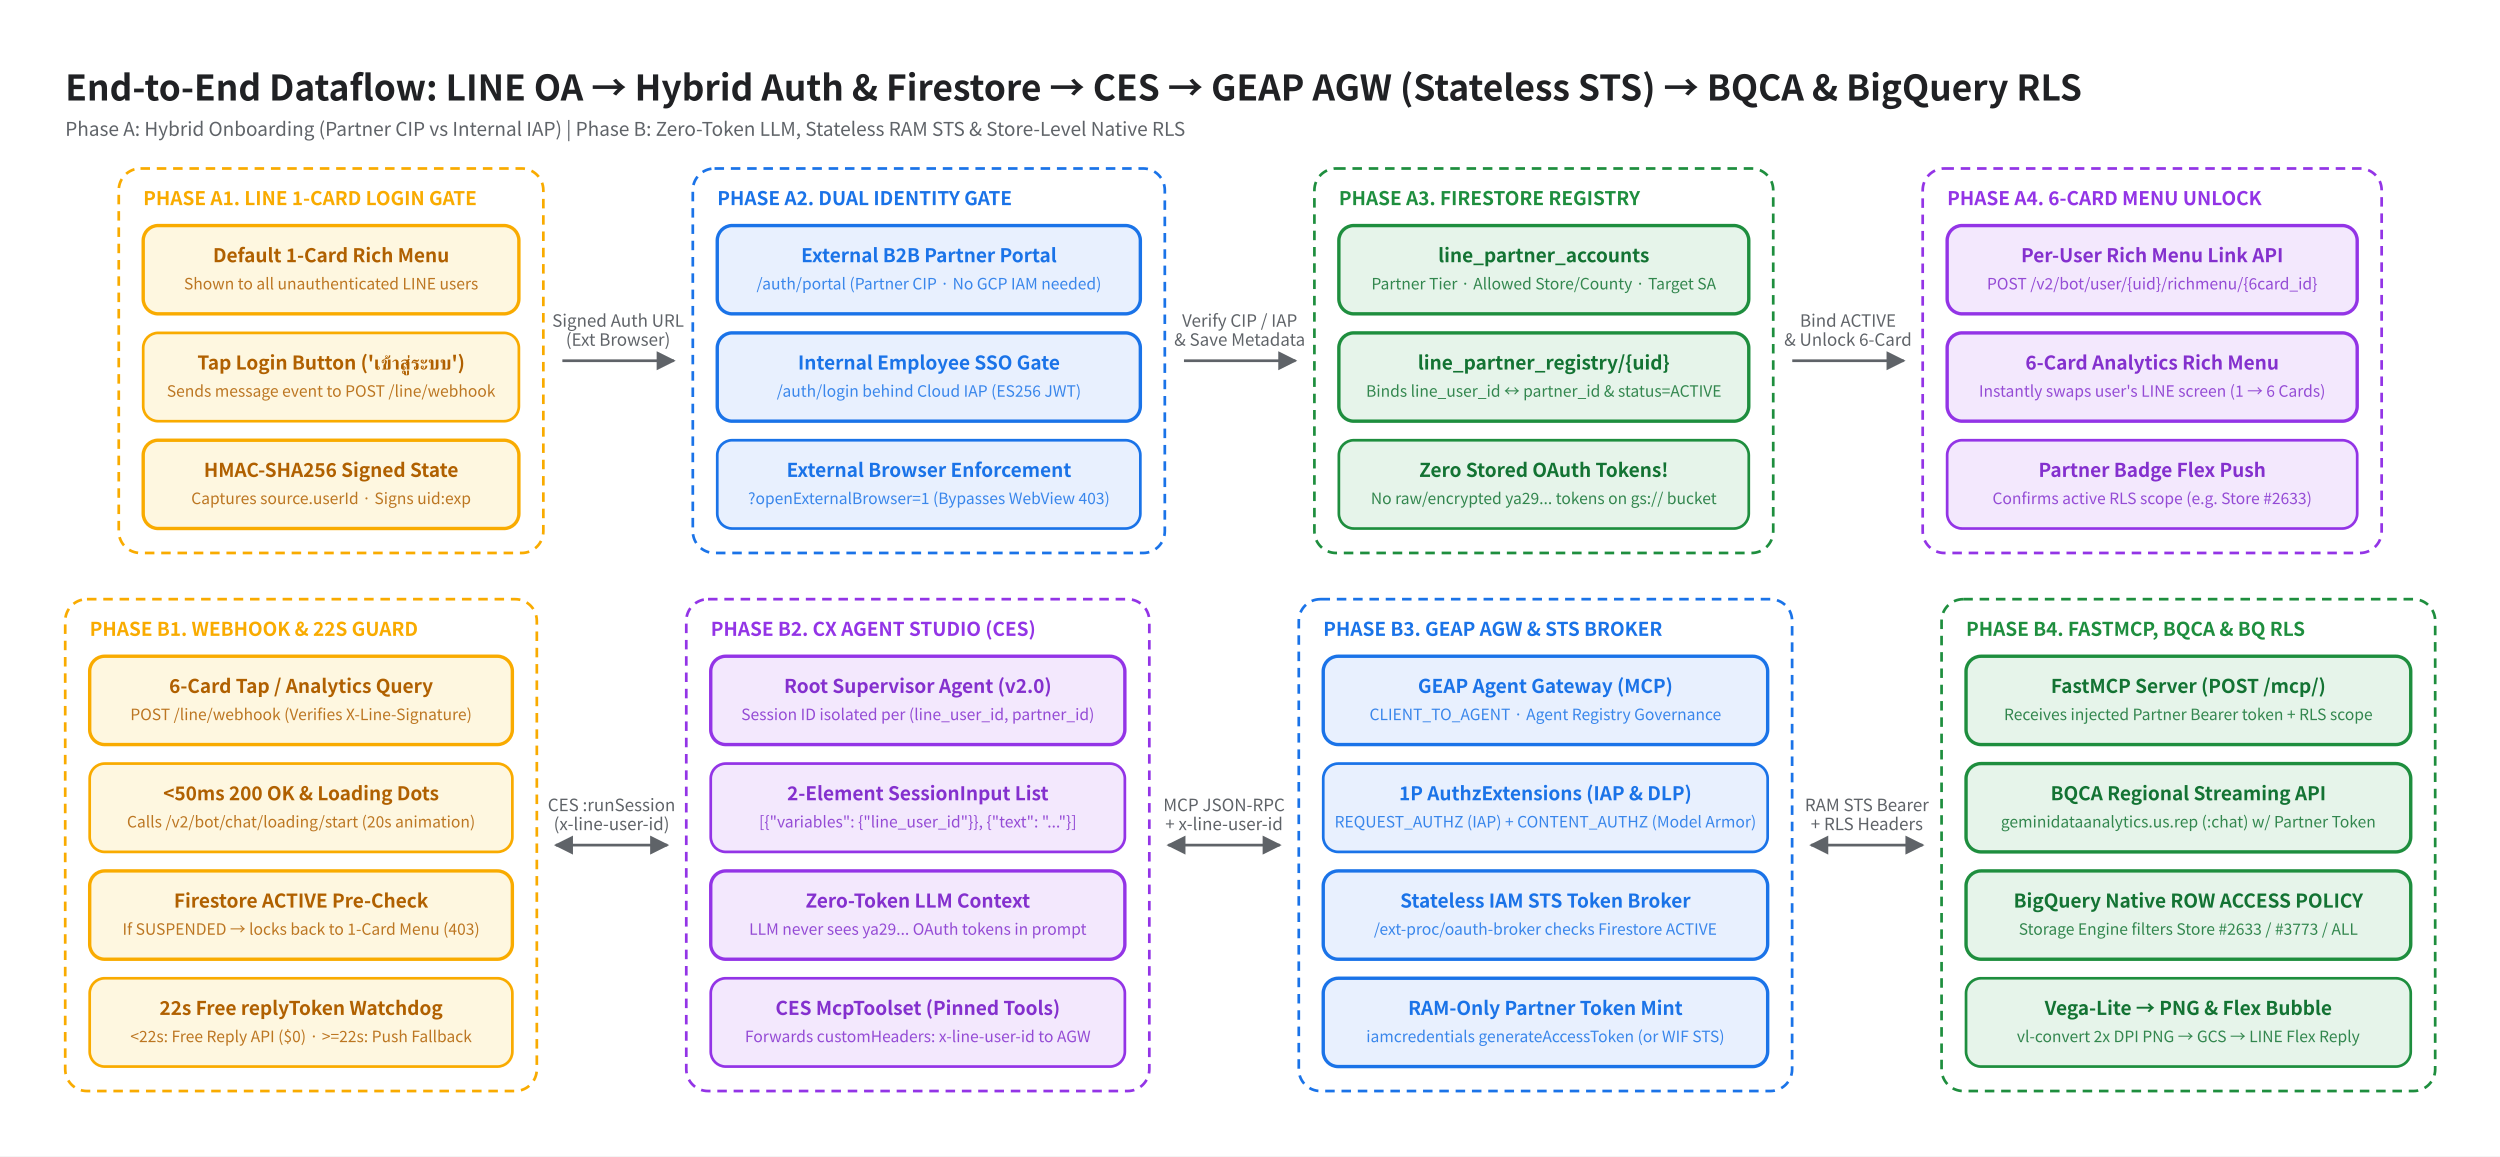
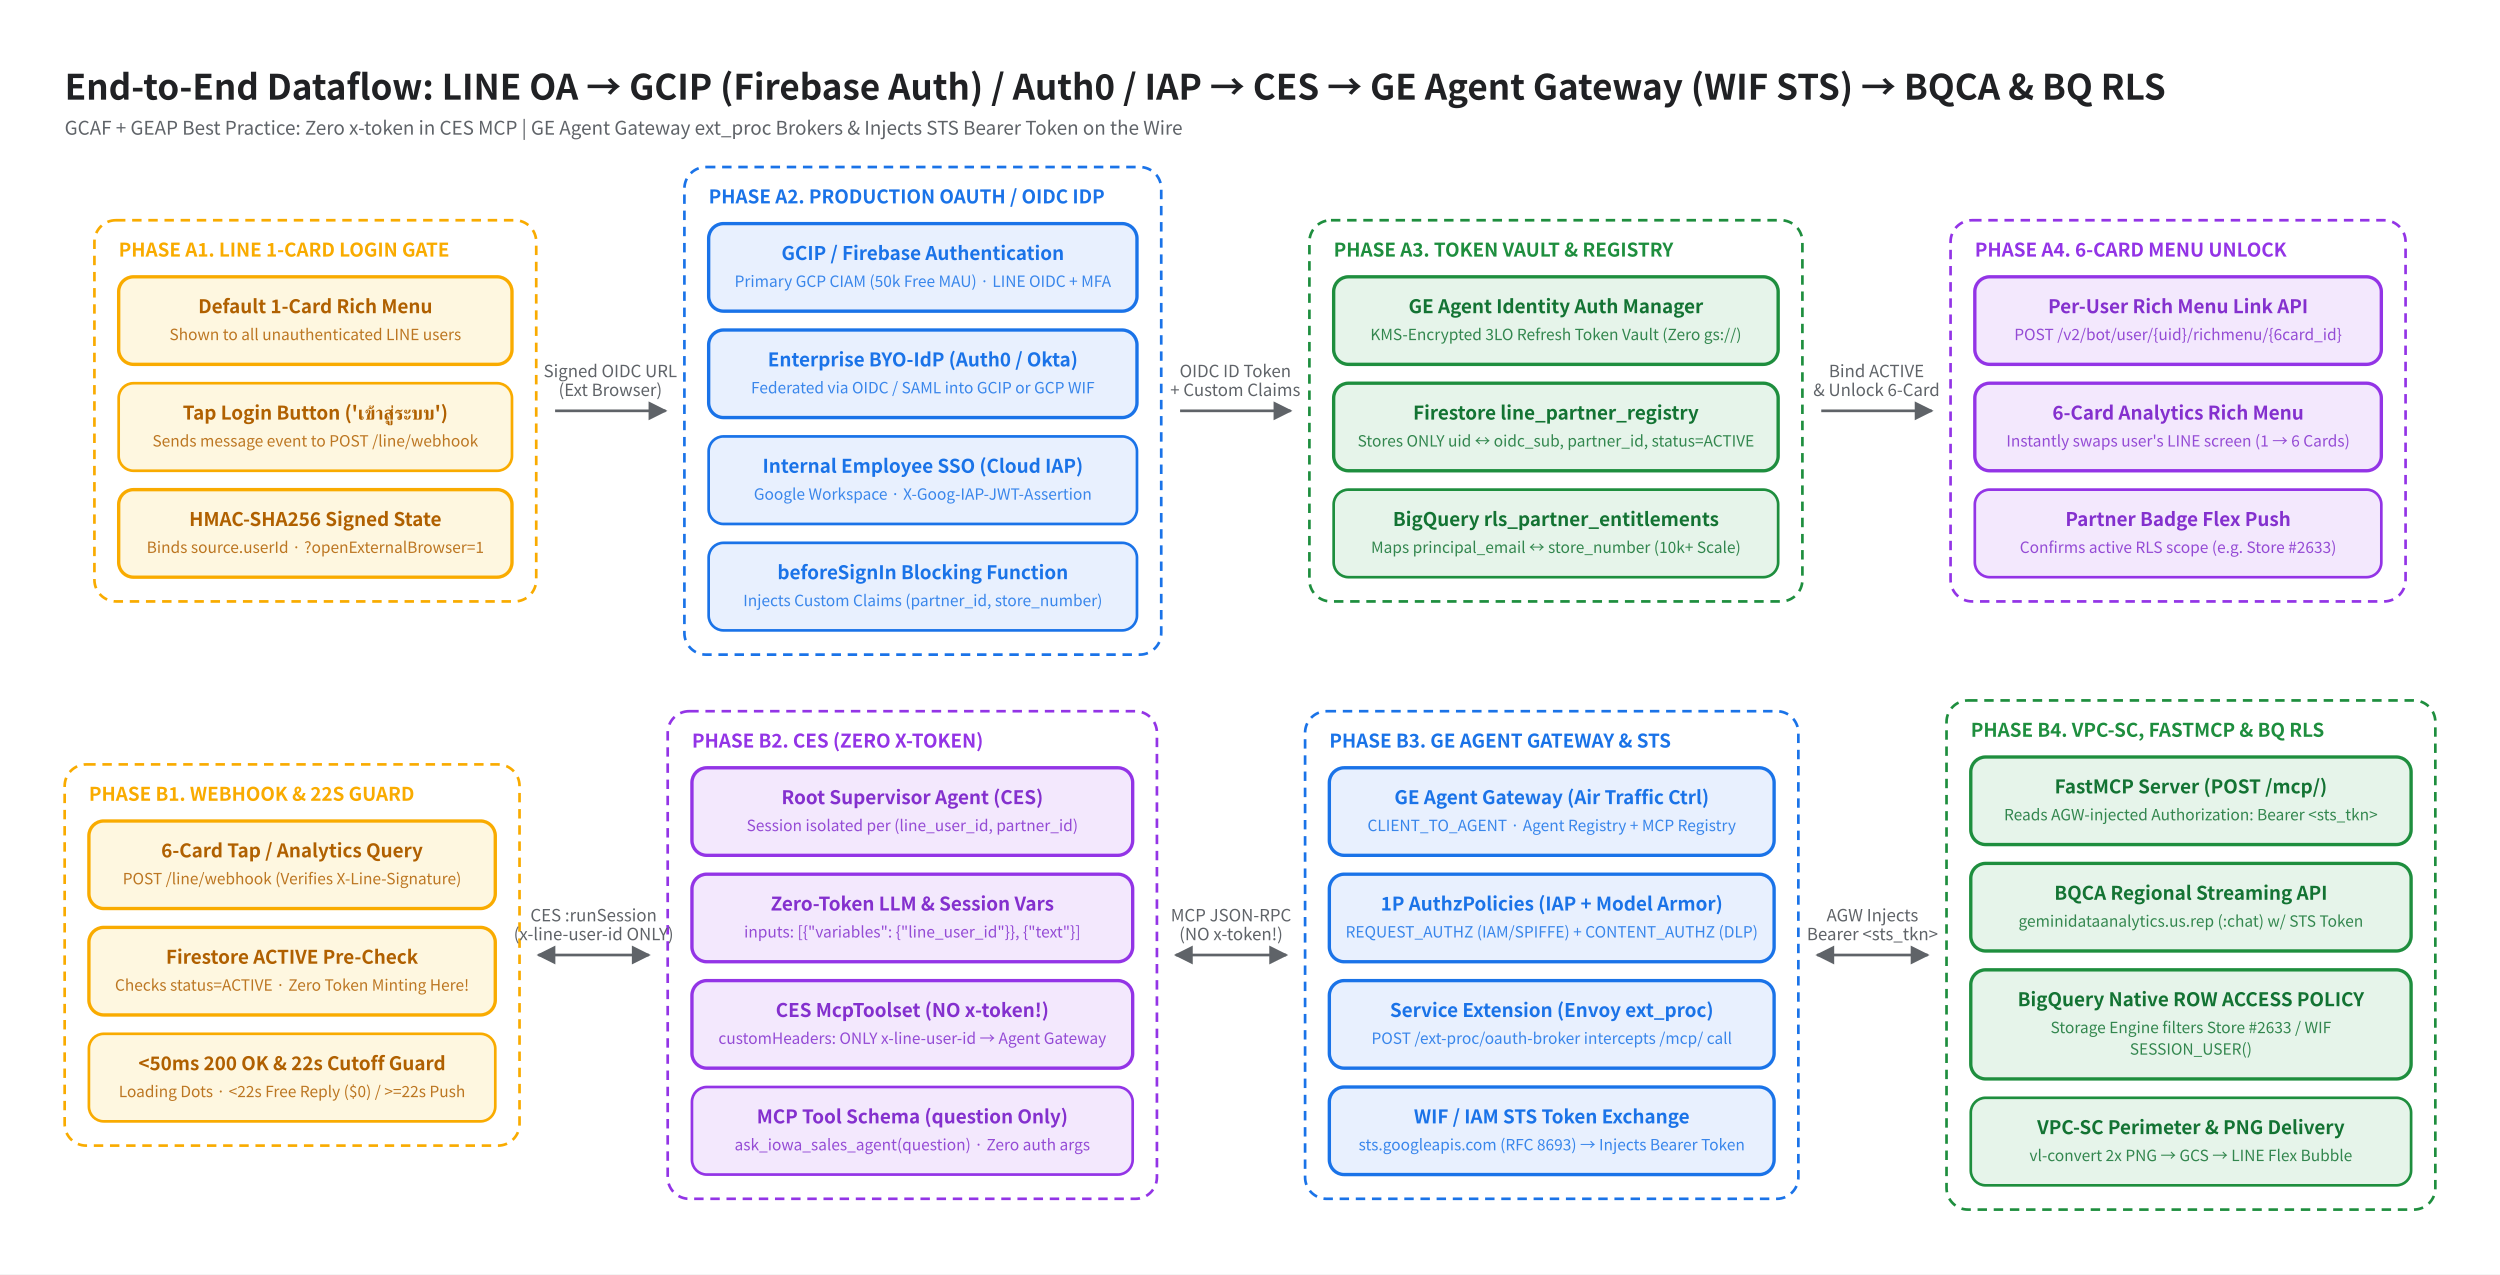
- <svg xmlns="http://www.w3.org/2000/svg" width="1840" height="851" viewBox="0 0 1840 851" font-family="'Noto Sans CJK JP','Noto Sans JP','Roboto','Arial',sans-serif">
+ <svg xmlns="http://www.w3.org/2000/svg" width="1856" height="946" viewBox="0 0 1856 946" font-family="'Noto Sans CJK JP','Noto Sans JP','Roboto','Arial',sans-serif">
  <defs>
    <marker id="ah" viewBox="0 0 10 10" refX="9" refY="5" markerWidth="7" markerHeight="7" orient="auto-start-reverse">
      <path d="M0,0 L10,5 L0,10 z" fill="#5F6368" />
    </marker>
  </defs>
-   <rect width="1840" height="851" fill="#FFFFFF" />
-   <text x="48" y="74" font-size="26" font-weight="700" fill="#202124">End-to-End Dataflow: LINE OA → Hybrid Auth &amp; Firestore → CES → GEAP AGW (Stateless STS) → BQCA &amp; BigQuery RLS</text>
-   <text x="48" y="100" font-size="14" fill="#5F6368">Phase A: Hybrid Onboarding (Partner CIP vs Internal IAP)  |  Phase B: Zero-Token LLM, Stateless RAM STS &amp; Store-Level Native RLS</text>
-   <rect x="87.4" y="124.0" width="312.5" height="283.0" rx="16" fill="none" stroke="#F9AB00" stroke-width="2" stroke-dasharray="7 5" />
-   <text x="105.4" y="151.0" font-size="14" font-weight="700" fill="#F9AB00">PHASE A1. LINE 1-CARD LOGIN GATE</text>
-   <rect x="105.4" y="166.0" width="276.5" height="65.0" rx="11" fill="#FEF7E0" stroke="#F9AB00" stroke-width="2.5" />
-   <text x="243.7" y="193.0" font-size="14" font-weight="700" fill="#B06000" text-anchor="middle">Default 1-Card Rich Menu</text>
-   <text x="243.7" y="213.0" font-size="11.5" fill="#B06000" fill-opacity="0.85" text-anchor="middle">Shown to all unauthenticated LINE users</text>
-   <rect x="105.4" y="245.0" width="276.5" height="65.0" rx="11" fill="#FEF7E0" stroke="#F9AB00" stroke-width="2" />
-   <text x="243.7" y="272.0" font-size="14" font-weight="700" fill="#B06000" text-anchor="middle">Tap Login Button ('เข้าสู่ระบบ')</text>
-   <text x="243.7" y="292.0" font-size="11.5" fill="#B06000" fill-opacity="0.85" text-anchor="middle">Sends message event to POST /line/webhook</text>
-   <rect x="105.4" y="324.0" width="276.5" height="65.0" rx="11" fill="#FEF7E0" stroke="#F9AB00" stroke-width="2.5" />
-   <text x="243.7" y="351.0" font-size="14" font-weight="700" fill="#B06000" text-anchor="middle">HMAC-SHA256 Signed State</text>
-   <text x="243.7" y="371.0" font-size="11.5" fill="#B06000" fill-opacity="0.85" text-anchor="middle">Captures source.userId · Signs uid:exp</text>
-   <rect x="509.9" y="124.0" width="347.4" height="283.0" rx="16" fill="none" stroke="#1A73E8" stroke-width="2" stroke-dasharray="7 5" />
-   <text x="527.9" y="151.0" font-size="14" font-weight="700" fill="#1A73E8">PHASE A2. DUAL IDENTITY GATE</text>
-   <rect x="527.9" y="166.0" width="311.4" height="65.0" rx="11" fill="#E8F0FE" stroke="#1A73E8" stroke-width="2.5" />
-   <text x="683.7" y="193.0" font-size="14" font-weight="700" fill="#1A73E8" text-anchor="middle">External B2B Partner Portal</text>
-   <text x="683.7" y="213.0" font-size="11.5" fill="#1A73E8" fill-opacity="0.85" text-anchor="middle">/auth/portal (Partner CIP · No GCP IAM needed)</text>
-   <rect x="527.9" y="245.0" width="311.4" height="65.0" rx="11" fill="#E8F0FE" stroke="#1A73E8" stroke-width="2.5" />
-   <text x="683.7" y="272.0" font-size="14" font-weight="700" fill="#1A73E8" text-anchor="middle">Internal Employee SSO Gate</text>
-   <text x="683.7" y="292.0" font-size="11.5" fill="#1A73E8" fill-opacity="0.85" text-anchor="middle">/auth/login behind Cloud IAP (ES256 JWT)</text>
-   <rect x="527.9" y="324.0" width="311.4" height="65.0" rx="11" fill="#E8F0FE" stroke="#1A73E8" stroke-width="2" />
-   <text x="683.7" y="351.0" font-size="14" font-weight="700" fill="#1A73E8" text-anchor="middle">External Browser Enforcement</text>
-   <text x="683.7" y="371.0" font-size="11.5" fill="#1A73E8" fill-opacity="0.85" text-anchor="middle">?openExternalBrowser=1 (Bypasses WebView 403)</text>
-   <rect x="967.4" y="124.0" width="337.7" height="283.0" rx="16" fill="none" stroke="#1E8E3E" stroke-width="2" stroke-dasharray="7 5" />
-   <text x="985.4" y="151.0" font-size="14" font-weight="700" fill="#1E8E3E">PHASE A3. FIRESTORE REGISTRY</text>
-   <rect x="985.4" y="166.0" width="301.7" height="65.0" rx="11" fill="#E6F4EA" stroke="#1E8E3E" stroke-width="2.5" />
-   <text x="1136.2" y="193.0" font-size="14" font-weight="700" fill="#137333" text-anchor="middle">line_partner_accounts</text>
-   <text x="1136.2" y="213.0" font-size="11.5" fill="#137333" fill-opacity="0.85" text-anchor="middle">Partner Tier · Allowed Store/County · Target SA</text>
-   <rect x="985.4" y="245.0" width="301.7" height="65.0" rx="11" fill="#E6F4EA" stroke="#1E8E3E" stroke-width="2.5" />
-   <text x="1136.2" y="272.0" font-size="14" font-weight="700" fill="#137333" text-anchor="middle">line_partner_registry/{uid}</text>
-   <text x="1136.2" y="292.0" font-size="11.5" fill="#137333" fill-opacity="0.85" text-anchor="middle">Binds line_user_id ↔ partner_id &amp; status=ACTIVE</text>
-   <rect x="985.4" y="324.0" width="301.7" height="65.0" rx="11" fill="#E6F4EA" stroke="#1E8E3E" stroke-width="2" />
-   <text x="1136.2" y="351.0" font-size="14" font-weight="700" fill="#137333" text-anchor="middle">Zero Stored OAuth Tokens!</text>
-   <text x="1136.2" y="371.0" font-size="11.5" fill="#137333" fill-opacity="0.85" text-anchor="middle">No raw/encrypted ya29... tokens on gs:// bucket</text>
-   <rect x="1415.1" y="124.0" width="337.8" height="283.0" rx="16" fill="none" stroke="#9334E6" stroke-width="2" stroke-dasharray="7 5" />
-   <text x="1433.1" y="151.0" font-size="14" font-weight="700" fill="#9334E6">PHASE A4. 6-CARD MENU UNLOCK</text>
-   <rect x="1433.1" y="166.0" width="301.8" height="65.0" rx="11" fill="#F3E8FD" stroke="#9334E6" stroke-width="2.5" />
-   <text x="1584.0" y="193.0" font-size="14" font-weight="700" fill="#8430CE" text-anchor="middle">Per-User Rich Menu Link API</text>
-   <text x="1584.0" y="213.0" font-size="11.5" fill="#8430CE" fill-opacity="0.85" text-anchor="middle">POST /v2/bot/user/{uid}/richmenu/{6card_id}</text>
-   <rect x="1433.1" y="245.0" width="301.8" height="65.0" rx="11" fill="#F3E8FD" stroke="#9334E6" stroke-width="2.5" />
-   <text x="1584.0" y="272.0" font-size="14" font-weight="700" fill="#8430CE" text-anchor="middle">6-Card Analytics Rich Menu</text>
-   <text x="1584.0" y="292.0" font-size="11.5" fill="#8430CE" fill-opacity="0.85" text-anchor="middle">Instantly swaps user's LINE screen (1 → 6 Cards)</text>
-   <rect x="1433.1" y="324.0" width="301.8" height="65.0" rx="11" fill="#F3E8FD" stroke="#9334E6" stroke-width="2" />
-   <text x="1584.0" y="351.0" font-size="14" font-weight="700" fill="#8430CE" text-anchor="middle">Partner Badge Flex Push</text>
-   <text x="1584.0" y="371.0" font-size="11.5" fill="#8430CE" fill-opacity="0.85" text-anchor="middle">Confirms active RLS scope (e.g. Store #2633)</text>
-   <line x1="413.9" y1="265.5" x2="495.9" y2="265.5" stroke="#5F6368" stroke-width="2" marker-end="url(#ah)" />
-   <text x="454.9" y="240.5" font-size="12.5" fill="#5F6368" text-anchor="middle">Signed Auth URL</text>
-   <text x="454.9" y="254.5" font-size="12.5" fill="#5F6368" text-anchor="middle">(Ext Browser)</text>
-   <line x1="871.4" y1="265.5" x2="953.4" y2="265.5" stroke="#5F6368" stroke-width="2" marker-end="url(#ah)" />
-   <text x="912.4" y="240.5" font-size="12.5" fill="#5F6368" text-anchor="middle">Verify CIP / IAP</text>
-   <text x="912.4" y="254.5" font-size="12.5" fill="#5F6368" text-anchor="middle">&amp; Save Metadata</text>
-   <line x1="1319.1" y1="265.5" x2="1401.1" y2="265.5" stroke="#5F6368" stroke-width="2" marker-end="url(#ah)" />
-   <text x="1360.1" y="240.5" font-size="12.5" fill="#5F6368" text-anchor="middle">Bind ACTIVE</text>
-   <text x="1360.1" y="254.5" font-size="12.5" fill="#5F6368" text-anchor="middle">&amp; Unlock 6-Card</text>
-   <rect x="48.0" y="441.0" width="347.1" height="362.0" rx="16" fill="none" stroke="#F9AB00" stroke-width="2" stroke-dasharray="7 5" />
-   <text x="66.0" y="468.0" font-size="14" font-weight="700" fill="#F9AB00">PHASE B1. WEBHOOK &amp; 22S GUARD</text>
-   <rect x="66.0" y="483.0" width="311.1" height="65.0" rx="11" fill="#FEF7E0" stroke="#F9AB00" stroke-width="2.5" />
-   <text x="221.6" y="510.0" font-size="14" font-weight="700" fill="#B06000" text-anchor="middle">6-Card Tap / Analytics Query</text>
-   <text x="221.6" y="530.0" font-size="11.5" fill="#B06000" fill-opacity="0.85" text-anchor="middle">POST /line/webhook (Verifies X-Line-Signature)</text>
-   <rect x="66.0" y="562.0" width="311.1" height="65.0" rx="11" fill="#FEF7E0" stroke="#F9AB00" stroke-width="2" />
-   <text x="221.6" y="589.0" font-size="14" font-weight="700" fill="#B06000" text-anchor="middle">&lt;50ms 200 OK &amp; Loading Dots</text>
-   <text x="221.6" y="609.0" font-size="11.5" fill="#B06000" fill-opacity="0.85" text-anchor="middle">Calls /v2/bot/chat/loading/start (20s animation)</text>
-   <rect x="66.0" y="641.0" width="311.1" height="65.0" rx="11" fill="#FEF7E0" stroke="#F9AB00" stroke-width="2.5" />
-   <text x="221.6" y="668.0" font-size="14" font-weight="700" fill="#B06000" text-anchor="middle">Firestore ACTIVE Pre-Check</text>
-   <text x="221.6" y="688.0" font-size="11.5" fill="#B06000" fill-opacity="0.85" text-anchor="middle">If SUSPENDED → locks back to 1-Card Menu (403)</text>
-   <rect x="66.0" y="720.0" width="311.1" height="65.0" rx="11" fill="#FEF7E0" stroke="#F9AB00" stroke-width="2" />
-   <text x="221.6" y="747.0" font-size="14" font-weight="700" fill="#B06000" text-anchor="middle">22s Free replyToken Watchdog</text>
-   <text x="221.6" y="767.0" font-size="11.5" fill="#B06000" fill-opacity="0.85" text-anchor="middle">&lt;22s: Free Reply API ($0) · &gt;=22s: Push Fallback</text>
-   <rect x="505.1" y="441.0" width="340.8" height="362.0" rx="16" fill="none" stroke="#9334E6" stroke-width="2" stroke-dasharray="7 5" />
-   <text x="523.1" y="468.0" font-size="14" font-weight="700" fill="#9334E6">PHASE B2. CX AGENT STUDIO (CES)</text>
-   <rect x="523.1" y="483.0" width="304.8" height="65.0" rx="11" fill="#F3E8FD" stroke="#9334E6" stroke-width="2.5" />
-   <text x="675.5" y="510.0" font-size="14" font-weight="700" fill="#8430CE" text-anchor="middle">Root Supervisor Agent (v2.0)</text>
-   <text x="675.5" y="530.0" font-size="11.5" fill="#8430CE" fill-opacity="0.85" text-anchor="middle">Session ID isolated per (line_user_id, partner_id)</text>
-   <rect x="523.1" y="562.0" width="304.8" height="65.0" rx="11" fill="#F3E8FD" stroke="#9334E6" stroke-width="2" />
-   <text x="675.5" y="589.0" font-size="14" font-weight="700" fill="#8430CE" text-anchor="middle">2-Element SessionInput List</text>
-   <text x="675.5" y="609.0" font-size="11.5" fill="#8430CE" fill-opacity="0.85" text-anchor="middle">[{"variables": {"line_user_id"}}, {"text": "..."}]</text>
-   <rect x="523.1" y="641.0" width="304.8" height="65.0" rx="11" fill="#F3E8FD" stroke="#9334E6" stroke-width="2.5" />
-   <text x="675.5" y="668.0" font-size="14" font-weight="700" fill="#8430CE" text-anchor="middle">Zero-Token LLM Context</text>
-   <text x="675.5" y="688.0" font-size="11.5" fill="#8430CE" fill-opacity="0.85" text-anchor="middle">LLM never sees ya29... OAuth tokens in prompt</text>
-   <rect x="523.1" y="720.0" width="304.8" height="65.0" rx="11" fill="#F3E8FD" stroke="#9334E6" stroke-width="2" />
-   <text x="675.5" y="747.0" font-size="14" font-weight="700" fill="#8430CE" text-anchor="middle">CES McpToolset (Pinned Tools)</text>
-   <text x="675.5" y="767.0" font-size="11.5" fill="#8430CE" fill-opacity="0.85" text-anchor="middle">Forwards customHeaders: x-line-user-id to AGW</text>
-   <rect x="955.9" y="441.0" width="363.1" height="362.0" rx="16" fill="none" stroke="#1A73E8" stroke-width="2" stroke-dasharray="7 5" />
-   <text x="973.9" y="468.0" font-size="14" font-weight="700" fill="#1A73E8">PHASE B3. GEAP AGW &amp; STS BROKER</text>
-   <rect x="973.9" y="483.0" width="327.1" height="65.0" rx="11" fill="#E8F0FE" stroke="#1A73E8" stroke-width="2.5" />
-   <text x="1137.4" y="510.0" font-size="14" font-weight="700" fill="#1A73E8" text-anchor="middle">GEAP Agent Gateway (MCP)</text>
-   <text x="1137.4" y="530.0" font-size="11.5" fill="#1A73E8" fill-opacity="0.85" text-anchor="middle">CLIENT_TO_AGENT · Agent Registry Governance</text>
-   <rect x="973.9" y="562.0" width="327.1" height="65.0" rx="11" fill="#E8F0FE" stroke="#1A73E8" stroke-width="2" />
-   <text x="1137.4" y="589.0" font-size="14" font-weight="700" fill="#1A73E8" text-anchor="middle">1P AuthzExtensions (IAP &amp; DLP)</text>
-   <text x="1137.4" y="609.0" font-size="11.5" fill="#1A73E8" fill-opacity="0.85" text-anchor="middle">REQUEST_AUTHZ (IAP) + CONTENT_AUTHZ (Model Armor)</text>
-   <rect x="973.9" y="641.0" width="327.1" height="65.0" rx="11" fill="#E8F0FE" stroke="#1A73E8" stroke-width="2.5" />
-   <text x="1137.4" y="668.0" font-size="14" font-weight="700" fill="#1A73E8" text-anchor="middle">Stateless IAM STS Token Broker</text>
-   <text x="1137.4" y="688.0" font-size="11.5" fill="#1A73E8" fill-opacity="0.85" text-anchor="middle">/ext-proc/oauth-broker checks Firestore ACTIVE</text>
-   <rect x="973.9" y="720.0" width="327.1" height="65.0" rx="11" fill="#E8F0FE" stroke="#1A73E8" stroke-width="2.5" />
-   <text x="1137.4" y="747.0" font-size="14" font-weight="700" fill="#1A73E8" text-anchor="middle">RAM-Only Partner Token Mint</text>
-   <text x="1137.4" y="767.0" font-size="11.5" fill="#1A73E8" fill-opacity="0.85" text-anchor="middle">iamcredentials generateAccessToken (or WIF STS)</text>
-   <rect x="1429.0" y="441.0" width="363.3" height="362.0" rx="16" fill="none" stroke="#1E8E3E" stroke-width="2" stroke-dasharray="7 5" />
-   <text x="1447.0" y="468.0" font-size="14" font-weight="700" fill="#1E8E3E">PHASE B4. FASTMCP, BQCA &amp; BQ RLS</text>
-   <rect x="1447.0" y="483.0" width="327.3" height="65.0" rx="11" fill="#E6F4EA" stroke="#1E8E3E" stroke-width="2.5" />
-   <text x="1610.6" y="510.0" font-size="14" font-weight="700" fill="#137333" text-anchor="middle">FastMCP Server (POST /mcp/)</text>
-   <text x="1610.6" y="530.0" font-size="11.5" fill="#137333" fill-opacity="0.85" text-anchor="middle">Receives injected Partner Bearer token + RLS scope</text>
-   <rect x="1447.0" y="562.0" width="327.3" height="65.0" rx="11" fill="#E6F4EA" stroke="#1E8E3E" stroke-width="2.5" />
-   <text x="1610.6" y="589.0" font-size="14" font-weight="700" fill="#137333" text-anchor="middle">BQCA Regional Streaming API</text>
-   <text x="1610.6" y="609.0" font-size="11.5" fill="#137333" fill-opacity="0.85" text-anchor="middle">geminidataanalytics.us.rep (:chat) w/ Partner Token</text>
-   <rect x="1447.0" y="641.0" width="327.3" height="65.0" rx="11" fill="#E6F4EA" stroke="#1E8E3E" stroke-width="2.5" />
-   <text x="1610.6" y="668.0" font-size="14" font-weight="700" fill="#137333" text-anchor="middle">BigQuery Native ROW ACCESS POLICY</text>
-   <text x="1610.6" y="688.0" font-size="11.5" fill="#137333" fill-opacity="0.85" text-anchor="middle">Storage Engine filters Store #2633 / #3773 / ALL</text>
-   <rect x="1447.0" y="720.0" width="327.3" height="65.0" rx="11" fill="#E6F4EA" stroke="#1E8E3E" stroke-width="2" />
-   <text x="1610.6" y="747.0" font-size="14" font-weight="700" fill="#137333" text-anchor="middle">Vega-Lite → PNG &amp; Flex Bubble</text>
-   <text x="1610.6" y="767.0" font-size="11.5" fill="#137333" fill-opacity="0.85" text-anchor="middle">vl-convert 2x DPI PNG → GCS → LINE Flex Reply</text>
-   <line x1="409.1" y1="622.0" x2="491.1" y2="622.0" stroke="#5F6368" stroke-width="2" marker-start="url(#ah)" marker-end="url(#ah)" />
-   <text x="450.1" y="597.0" font-size="12.5" fill="#5F6368" text-anchor="middle">CES :runSession</text>
-   <text x="450.1" y="611.0" font-size="12.5" fill="#5F6368" text-anchor="middle">(x-line-user-id)</text>
-   <line x1="859.9" y1="622.0" x2="941.9" y2="622.0" stroke="#5F6368" stroke-width="2" marker-start="url(#ah)" marker-end="url(#ah)" />
-   <text x="900.9" y="597.0" font-size="12.5" fill="#5F6368" text-anchor="middle">MCP JSON-RPC</text>
-   <text x="900.9" y="611.0" font-size="12.5" fill="#5F6368" text-anchor="middle">+ x-line-user-id</text>
-   <line x1="1333.0" y1="622.0" x2="1415.0" y2="622.0" stroke="#5F6368" stroke-width="2" marker-start="url(#ah)" marker-end="url(#ah)" />
-   <text x="1374.0" y="597.0" font-size="12.5" fill="#5F6368" text-anchor="middle">RAM STS Bearer</text>
-   <text x="1374.0" y="611.0" font-size="12.5" fill="#5F6368" text-anchor="middle">+ RLS Headers</text>
+   <rect width="1856" height="946" fill="#FFFFFF" />
+   <text x="48" y="74" font-size="26" font-weight="700" fill="#202124">End-to-End Dataflow: LINE OA → GCIP (Firebase Auth) / Auth0 / IAP → CES → GE Agent Gateway (WIF STS) → BQCA &amp; BQ RLS</text>
+   <text x="48" y="100" font-size="14" fill="#5F6368">GCAF + GEAP Best Practice: Zero x-token in CES MCP  |  GE Agent Gateway ext_proc Brokers &amp; Injects STS Bearer Token on the Wire</text>
+   <rect x="70.1" y="163.5" width="328.0" height="283.0" rx="16" fill="none" stroke="#F9AB00" stroke-width="2" stroke-dasharray="7 5" />
+   <text x="88.1" y="190.5" font-size="14" font-weight="700" fill="#F9AB00">PHASE A1. LINE 1-CARD LOGIN GATE</text>
+   <rect x="88.1" y="205.5" width="292.0" height="65.0" rx="11" fill="#FEF7E0" stroke="#F9AB00" stroke-width="2.5" />
+   <text x="234.1" y="232.5" font-size="14" font-weight="700" fill="#B06000" text-anchor="middle">Default 1-Card Rich Menu</text>
+   <text x="234.1" y="252.5" font-size="11.5" fill="#B06000" fill-opacity="0.85" text-anchor="middle">Shown to all unauthenticated LINE users</text>
+   <rect x="88.1" y="284.5" width="292.0" height="65.0" rx="11" fill="#FEF7E0" stroke="#F9AB00" stroke-width="2" />
+   <text x="234.1" y="311.5" font-size="14" font-weight="700" fill="#B06000" text-anchor="middle">Tap Login Button ('เข้าสู่ระบบ')</text>
+   <text x="234.1" y="331.5" font-size="11.5" fill="#B06000" fill-opacity="0.85" text-anchor="middle">Sends message event to POST /line/webhook</text>
+   <rect x="88.1" y="363.5" width="292.0" height="65.0" rx="11" fill="#FEF7E0" stroke="#F9AB00" stroke-width="2.5" />
+   <text x="234.1" y="390.5" font-size="14" font-weight="700" fill="#B06000" text-anchor="middle">HMAC-SHA256 Signed State</text>
+   <text x="234.1" y="410.5" font-size="11.5" fill="#B06000" fill-opacity="0.85" text-anchor="middle">Binds source.userId · ?openExternalBrowser=1</text>
+   <rect x="508.1" y="124.0" width="354.0" height="362.0" rx="16" fill="none" stroke="#1A73E8" stroke-width="2" stroke-dasharray="7 5" />
+   <text x="526.1" y="151.0" font-size="14" font-weight="700" fill="#1A73E8">PHASE A2. PRODUCTION OAUTH / OIDC IDP</text>
+   <rect x="526.1" y="166.0" width="318.0" height="65.0" rx="11" fill="#E8F0FE" stroke="#1A73E8" stroke-width="2.5" />
+   <text x="685.1" y="193.0" font-size="14" font-weight="700" fill="#1A73E8" text-anchor="middle">GCIP / Firebase Authentication</text>
+   <text x="685.1" y="213.0" font-size="11.5" fill="#1A73E8" fill-opacity="0.85" text-anchor="middle">Primary GCP CIAM (50k Free MAU) · LINE OIDC + MFA</text>
+   <rect x="526.1" y="245.0" width="318.0" height="65.0" rx="11" fill="#E8F0FE" stroke="#1A73E8" stroke-width="2.5" />
+   <text x="685.1" y="272.0" font-size="14" font-weight="700" fill="#1A73E8" text-anchor="middle">Enterprise BYO-IdP (Auth0 / Okta)</text>
+   <text x="685.1" y="292.0" font-size="11.5" fill="#1A73E8" fill-opacity="0.85" text-anchor="middle">Federated via OIDC / SAML into GCIP or GCP WIF</text>
+   <rect x="526.1" y="324.0" width="318.0" height="65.0" rx="11" fill="#E8F0FE" stroke="#1A73E8" stroke-width="2" />
+   <text x="685.1" y="351.0" font-size="14" font-weight="700" fill="#1A73E8" text-anchor="middle">Internal Employee SSO (Cloud IAP)</text>
+   <text x="685.1" y="371.0" font-size="11.5" fill="#1A73E8" fill-opacity="0.85" text-anchor="middle">Google Workspace · X-Goog-IAP-JWT-Assertion</text>
+   <rect x="526.1" y="403.0" width="318.0" height="65.0" rx="11" fill="#E8F0FE" stroke="#1A73E8" stroke-width="2" />
+   <text x="685.1" y="430.0" font-size="14" font-weight="700" fill="#1A73E8" text-anchor="middle">beforeSignIn Blocking Function</text>
+   <text x="685.1" y="450.0" font-size="11.5" fill="#1A73E8" fill-opacity="0.85" text-anchor="middle">Injects Custom Claims (partner_id, store_number)</text>
+   <rect x="972.1" y="163.5" width="366.0" height="283.0" rx="16" fill="none" stroke="#1E8E3E" stroke-width="2" stroke-dasharray="7 5" />
+   <text x="990.1" y="190.5" font-size="14" font-weight="700" fill="#1E8E3E">PHASE A3. TOKEN VAULT &amp; REGISTRY</text>
+   <rect x="990.1" y="205.5" width="330.0" height="65.0" rx="11" fill="#E6F4EA" stroke="#1E8E3E" stroke-width="2.5" />
+   <text x="1155.1" y="232.5" font-size="14" font-weight="700" fill="#137333" text-anchor="middle">GE Agent Identity Auth Manager</text>
+   <text x="1155.1" y="252.5" font-size="11.5" fill="#137333" fill-opacity="0.85" text-anchor="middle">KMS-Encrypted 3LO Refresh Token Vault (Zero gs://)</text>
+   <rect x="990.1" y="284.5" width="330.0" height="65.0" rx="11" fill="#E6F4EA" stroke="#1E8E3E" stroke-width="2.5" />
+   <text x="1155.1" y="311.5" font-size="14" font-weight="700" fill="#137333" text-anchor="middle">Firestore line_partner_registry</text>
+   <text x="1155.1" y="331.5" font-size="11.5" fill="#137333" fill-opacity="0.85" text-anchor="middle">Stores ONLY uid ↔ oidc_sub, partner_id, status=ACTIVE</text>
+   <rect x="990.1" y="363.5" width="330.0" height="65.0" rx="11" fill="#E6F4EA" stroke="#1E8E3E" stroke-width="2" />
+   <text x="1155.1" y="390.5" font-size="14" font-weight="700" fill="#137333" text-anchor="middle">BigQuery rls_partner_entitlements</text>
+   <text x="1155.1" y="410.5" font-size="11.5" fill="#137333" fill-opacity="0.85" text-anchor="middle">Maps principal_email ↔ store_number (10k+ Scale)</text>
+   <rect x="1448.1" y="163.5" width="337.8" height="283.0" rx="16" fill="none" stroke="#9334E6" stroke-width="2" stroke-dasharray="7 5" />
+   <text x="1466.1" y="190.5" font-size="14" font-weight="700" fill="#9334E6">PHASE A4. 6-CARD MENU UNLOCK</text>
+   <rect x="1466.1" y="205.5" width="301.8" height="65.0" rx="11" fill="#F3E8FD" stroke="#9334E6" stroke-width="2.5" />
+   <text x="1617.0" y="232.5" font-size="14" font-weight="700" fill="#8430CE" text-anchor="middle">Per-User Rich Menu Link API</text>
+   <text x="1617.0" y="252.5" font-size="11.5" fill="#8430CE" fill-opacity="0.85" text-anchor="middle">POST /v2/bot/user/{uid}/richmenu/{6card_id}</text>
+   <rect x="1466.1" y="284.5" width="301.8" height="65.0" rx="11" fill="#F3E8FD" stroke="#9334E6" stroke-width="2.5" />
+   <text x="1617.0" y="311.5" font-size="14" font-weight="700" fill="#8430CE" text-anchor="middle">6-Card Analytics Rich Menu</text>
+   <text x="1617.0" y="331.5" font-size="11.5" fill="#8430CE" fill-opacity="0.85" text-anchor="middle">Instantly swaps user's LINE screen (1 → 6 Cards)</text>
+   <rect x="1466.1" y="363.5" width="301.8" height="65.0" rx="11" fill="#F3E8FD" stroke="#9334E6" stroke-width="2" />
+   <text x="1617.0" y="390.5" font-size="14" font-weight="700" fill="#8430CE" text-anchor="middle">Partner Badge Flex Push</text>
+   <text x="1617.0" y="410.5" font-size="11.5" fill="#8430CE" fill-opacity="0.85" text-anchor="middle">Confirms active RLS scope (e.g. Store #2633)</text>
+   <line x1="412.1" y1="305.0" x2="494.1" y2="305.0" stroke="#5F6368" stroke-width="2" marker-end="url(#ah)" />
+   <text x="453.1" y="280.0" font-size="12.5" fill="#5F6368" text-anchor="middle">Signed OIDC URL</text>
+   <text x="453.1" y="294.0" font-size="12.5" fill="#5F6368" text-anchor="middle">(Ext Browser)</text>
+   <line x1="876.1" y1="305.0" x2="958.1" y2="305.0" stroke="#5F6368" stroke-width="2" marker-end="url(#ah)" />
+   <text x="917.1" y="280.0" font-size="12.5" fill="#5F6368" text-anchor="middle">OIDC ID Token</text>
+   <text x="917.1" y="294.0" font-size="12.5" fill="#5F6368" text-anchor="middle">+ Custom Claims</text>
+   <line x1="1352.1" y1="305.0" x2="1434.1" y2="305.0" stroke="#5F6368" stroke-width="2" marker-end="url(#ah)" />
+   <text x="1393.1" y="280.0" font-size="12.5" fill="#5F6368" text-anchor="middle">Bind ACTIVE</text>
+   <text x="1393.1" y="294.0" font-size="12.5" fill="#5F6368" text-anchor="middle">&amp; Unlock 6-Card</text>
+   <rect x="48.0" y="567.5" width="337.7" height="283.0" rx="16" fill="none" stroke="#F9AB00" stroke-width="2" stroke-dasharray="7 5" />
+   <text x="66.0" y="594.5" font-size="14" font-weight="700" fill="#F9AB00">PHASE B1. WEBHOOK &amp; 22S GUARD</text>
+   <rect x="66.0" y="609.5" width="301.7" height="65.0" rx="11" fill="#FEF7E0" stroke="#F9AB00" stroke-width="2.5" />
+   <text x="216.8" y="636.5" font-size="14" font-weight="700" fill="#B06000" text-anchor="middle">6-Card Tap / Analytics Query</text>
+   <text x="216.8" y="656.5" font-size="11.5" fill="#B06000" fill-opacity="0.85" text-anchor="middle">POST /line/webhook (Verifies X-Line-Signature)</text>
+   <rect x="66.0" y="688.5" width="301.7" height="65.0" rx="11" fill="#FEF7E0" stroke="#F9AB00" stroke-width="2.5" />
+   <text x="216.8" y="715.5" font-size="14" font-weight="700" fill="#B06000" text-anchor="middle">Firestore ACTIVE Pre-Check</text>
+   <text x="216.8" y="735.5" font-size="11.5" fill="#B06000" fill-opacity="0.85" text-anchor="middle">Checks status=ACTIVE · Zero Token Minting Here!</text>
+   <rect x="66.0" y="767.5" width="301.7" height="65.0" rx="11" fill="#FEF7E0" stroke="#F9AB00" stroke-width="2" />
+   <text x="216.8" y="794.5" font-size="14" font-weight="700" fill="#B06000" text-anchor="middle">&lt;50ms 200 OK &amp; 22s Cutoff Guard</text>
+   <text x="216.8" y="814.5" font-size="11.5" fill="#B06000" fill-opacity="0.85" text-anchor="middle">Loading Dots · &lt;22s Free Reply ($0) / &gt;=22s Push</text>
+   <rect x="495.7" y="528.0" width="363.2" height="362.0" rx="16" fill="none" stroke="#9334E6" stroke-width="2" stroke-dasharray="7 5" />
+   <text x="513.7" y="555.0" font-size="14" font-weight="700" fill="#9334E6">PHASE B2. CES (ZERO X-TOKEN)</text>
+   <rect x="513.7" y="570.0" width="327.2" height="65.0" rx="11" fill="#F3E8FD" stroke="#9334E6" stroke-width="2.5" />
+   <text x="677.3" y="597.0" font-size="14" font-weight="700" fill="#8430CE" text-anchor="middle">Root Supervisor Agent (CES)</text>
+   <text x="677.3" y="617.0" font-size="11.5" fill="#8430CE" fill-opacity="0.85" text-anchor="middle">Session isolated per (line_user_id, partner_id)</text>
+   <rect x="513.7" y="649.0" width="327.2" height="65.0" rx="11" fill="#F3E8FD" stroke="#9334E6" stroke-width="2.5" />
+   <text x="677.3" y="676.0" font-size="14" font-weight="700" fill="#8430CE" text-anchor="middle">Zero-Token LLM &amp; Session Vars</text>
+   <text x="677.3" y="696.0" font-size="11.5" fill="#8430CE" fill-opacity="0.85" text-anchor="middle">inputs: [{"variables": {"line_user_id"}}, {"text"}]</text>
+   <rect x="513.7" y="728.0" width="327.2" height="65.0" rx="11" fill="#F3E8FD" stroke="#9334E6" stroke-width="2.5" />
+   <text x="677.3" y="755.0" font-size="14" font-weight="700" fill="#8430CE" text-anchor="middle">CES McpToolset (NO x-token!)</text>
+   <text x="677.3" y="775.0" font-size="11.5" fill="#8430CE" fill-opacity="0.85" text-anchor="middle">customHeaders: ONLY x-line-user-id → Agent Gateway</text>
+   <rect x="513.7" y="807.0" width="327.2" height="65.0" rx="11" fill="#F3E8FD" stroke="#9334E6" stroke-width="2" />
+   <text x="677.3" y="834.0" font-size="14" font-weight="700" fill="#8430CE" text-anchor="middle">MCP Tool Schema (question Only)</text>
+   <text x="677.3" y="854.0" font-size="11.5" fill="#8430CE" fill-opacity="0.85" text-anchor="middle">ask_iowa_sales_agent(question) · Zero auth args</text>
+   <rect x="968.9" y="528.0" width="366.2" height="362.0" rx="16" fill="none" stroke="#1A73E8" stroke-width="2" stroke-dasharray="7 5" />
+   <text x="986.9" y="555.0" font-size="14" font-weight="700" fill="#1A73E8">PHASE B3. GE AGENT GATEWAY &amp; STS</text>
+   <rect x="986.9" y="570.0" width="330.2" height="65.0" rx="11" fill="#E8F0FE" stroke="#1A73E8" stroke-width="2.5" />
+   <text x="1152.0" y="597.0" font-size="14" font-weight="700" fill="#1A73E8" text-anchor="middle">GE Agent Gateway (Air Traffic Ctrl)</text>
+   <text x="1152.0" y="617.0" font-size="11.5" fill="#1A73E8" fill-opacity="0.85" text-anchor="middle">CLIENT_TO_AGENT · Agent Registry + MCP Registry</text>
+   <rect x="986.9" y="649.0" width="330.2" height="65.0" rx="11" fill="#E8F0FE" stroke="#1A73E8" stroke-width="2.5" />
+   <text x="1152.0" y="676.0" font-size="14" font-weight="700" fill="#1A73E8" text-anchor="middle">1P AuthzPolicies (IAP + Model Armor)</text>
+   <text x="1152.0" y="696.0" font-size="11.5" fill="#1A73E8" fill-opacity="0.85" text-anchor="middle">REQUEST_AUTHZ (IAM/SPIFFE) + CONTENT_AUTHZ (DLP)</text>
+   <rect x="986.9" y="728.0" width="330.2" height="65.0" rx="11" fill="#E8F0FE" stroke="#1A73E8" stroke-width="2.5" />
+   <text x="1152.0" y="755.0" font-size="14" font-weight="700" fill="#1A73E8" text-anchor="middle">Service Extension (Envoy ext_proc)</text>
+   <text x="1152.0" y="775.0" font-size="11.5" fill="#1A73E8" fill-opacity="0.85" text-anchor="middle">POST /ext-proc/oauth-broker intercepts /mcp/ call</text>
+   <rect x="986.9" y="807.0" width="330.2" height="65.0" rx="11" fill="#E8F0FE" stroke="#1A73E8" stroke-width="2.5" />
+   <text x="1152.0" y="834.0" font-size="14" font-weight="700" fill="#1A73E8" text-anchor="middle">WIF / IAM STS Token Exchange</text>
+   <text x="1152.0" y="854.0" font-size="11.5" fill="#1A73E8" fill-opacity="0.85" text-anchor="middle">sts.googleapis.com (RFC 8693) → Injects Bearer Token</text>
+   <rect x="1445.1" y="520.0" width="362.9" height="378.0" rx="16" fill="none" stroke="#1E8E3E" stroke-width="2" stroke-dasharray="7 5" />
+   <text x="1463.1" y="547.0" font-size="14" font-weight="700" fill="#1E8E3E">PHASE B4. VPC-SC, FASTMCP &amp; BQ RLS</text>
+   <rect x="1463.1" y="562.0" width="326.9" height="65.0" rx="11" fill="#E6F4EA" stroke="#1E8E3E" stroke-width="2.5" />
+   <text x="1626.5" y="589.0" font-size="14" font-weight="700" fill="#137333" text-anchor="middle">FastMCP Server (POST /mcp/)</text>
+   <text x="1626.5" y="609.0" font-size="11.5" fill="#137333" fill-opacity="0.85" text-anchor="middle">Reads AGW-injected Authorization: Bearer &lt;sts_tkn&gt;</text>
+   <rect x="1463.1" y="641.0" width="326.9" height="65.0" rx="11" fill="#E6F4EA" stroke="#1E8E3E" stroke-width="2.5" />
+   <text x="1626.5" y="668.0" font-size="14" font-weight="700" fill="#137333" text-anchor="middle">BQCA Regional Streaming API</text>
+   <text x="1626.5" y="688.0" font-size="11.5" fill="#137333" fill-opacity="0.85" text-anchor="middle">geminidataanalytics.us.rep (:chat) w/ STS Token</text>
+   <rect x="1463.1" y="720.0" width="326.9" height="81.0" rx="11" fill="#E6F4EA" stroke="#1E8E3E" stroke-width="2.5" />
+   <text x="1626.5" y="747.0" font-size="14" font-weight="700" fill="#137333" text-anchor="middle">BigQuery Native ROW ACCESS POLICY</text>
+   <text x="1626.5" y="767.0" font-size="11.5" fill="#137333" fill-opacity="0.85" text-anchor="middle">Storage Engine filters Store #2633 / WIF</text>
+   <text x="1626.5" y="783.0" font-size="11.5" fill="#137333" fill-opacity="0.85" text-anchor="middle">SESSION_USER()</text>
+   <rect x="1463.1" y="815.0" width="326.9" height="65.0" rx="11" fill="#E6F4EA" stroke="#1E8E3E" stroke-width="2" />
+   <text x="1626.5" y="842.0" font-size="14" font-weight="700" fill="#137333" text-anchor="middle">VPC-SC Perimeter &amp; PNG Delivery</text>
+   <text x="1626.5" y="862.0" font-size="11.5" fill="#137333" fill-opacity="0.85" text-anchor="middle">vl-convert 2x PNG → GCS → LINE Flex Bubble</text>
+   <line x1="399.7" y1="709.0" x2="481.7" y2="709.0" stroke="#5F6368" stroke-width="2" marker-start="url(#ah)" marker-end="url(#ah)" />
+   <text x="440.7" y="684.0" font-size="12.5" fill="#5F6368" text-anchor="middle">CES :runSession</text>
+   <text x="440.7" y="698.0" font-size="12.5" fill="#5F6368" text-anchor="middle">(x-line-user-id ONLY)</text>
+   <line x1="872.9" y1="709.0" x2="954.9" y2="709.0" stroke="#5F6368" stroke-width="2" marker-start="url(#ah)" marker-end="url(#ah)" />
+   <text x="913.9" y="684.0" font-size="12.5" fill="#5F6368" text-anchor="middle">MCP JSON-RPC</text>
+   <text x="913.9" y="698.0" font-size="12.5" fill="#5F6368" text-anchor="middle">(NO x-token!)</text>
+   <line x1="1349.1" y1="709.0" x2="1431.1" y2="709.0" stroke="#5F6368" stroke-width="2" marker-start="url(#ah)" marker-end="url(#ah)" />
+   <text x="1390.1" y="684.0" font-size="12.5" fill="#5F6368" text-anchor="middle">AGW Injects</text>
+   <text x="1390.1" y="698.0" font-size="12.5" fill="#5F6368" text-anchor="middle">Bearer &lt;sts_tkn&gt;</text>
</svg>
